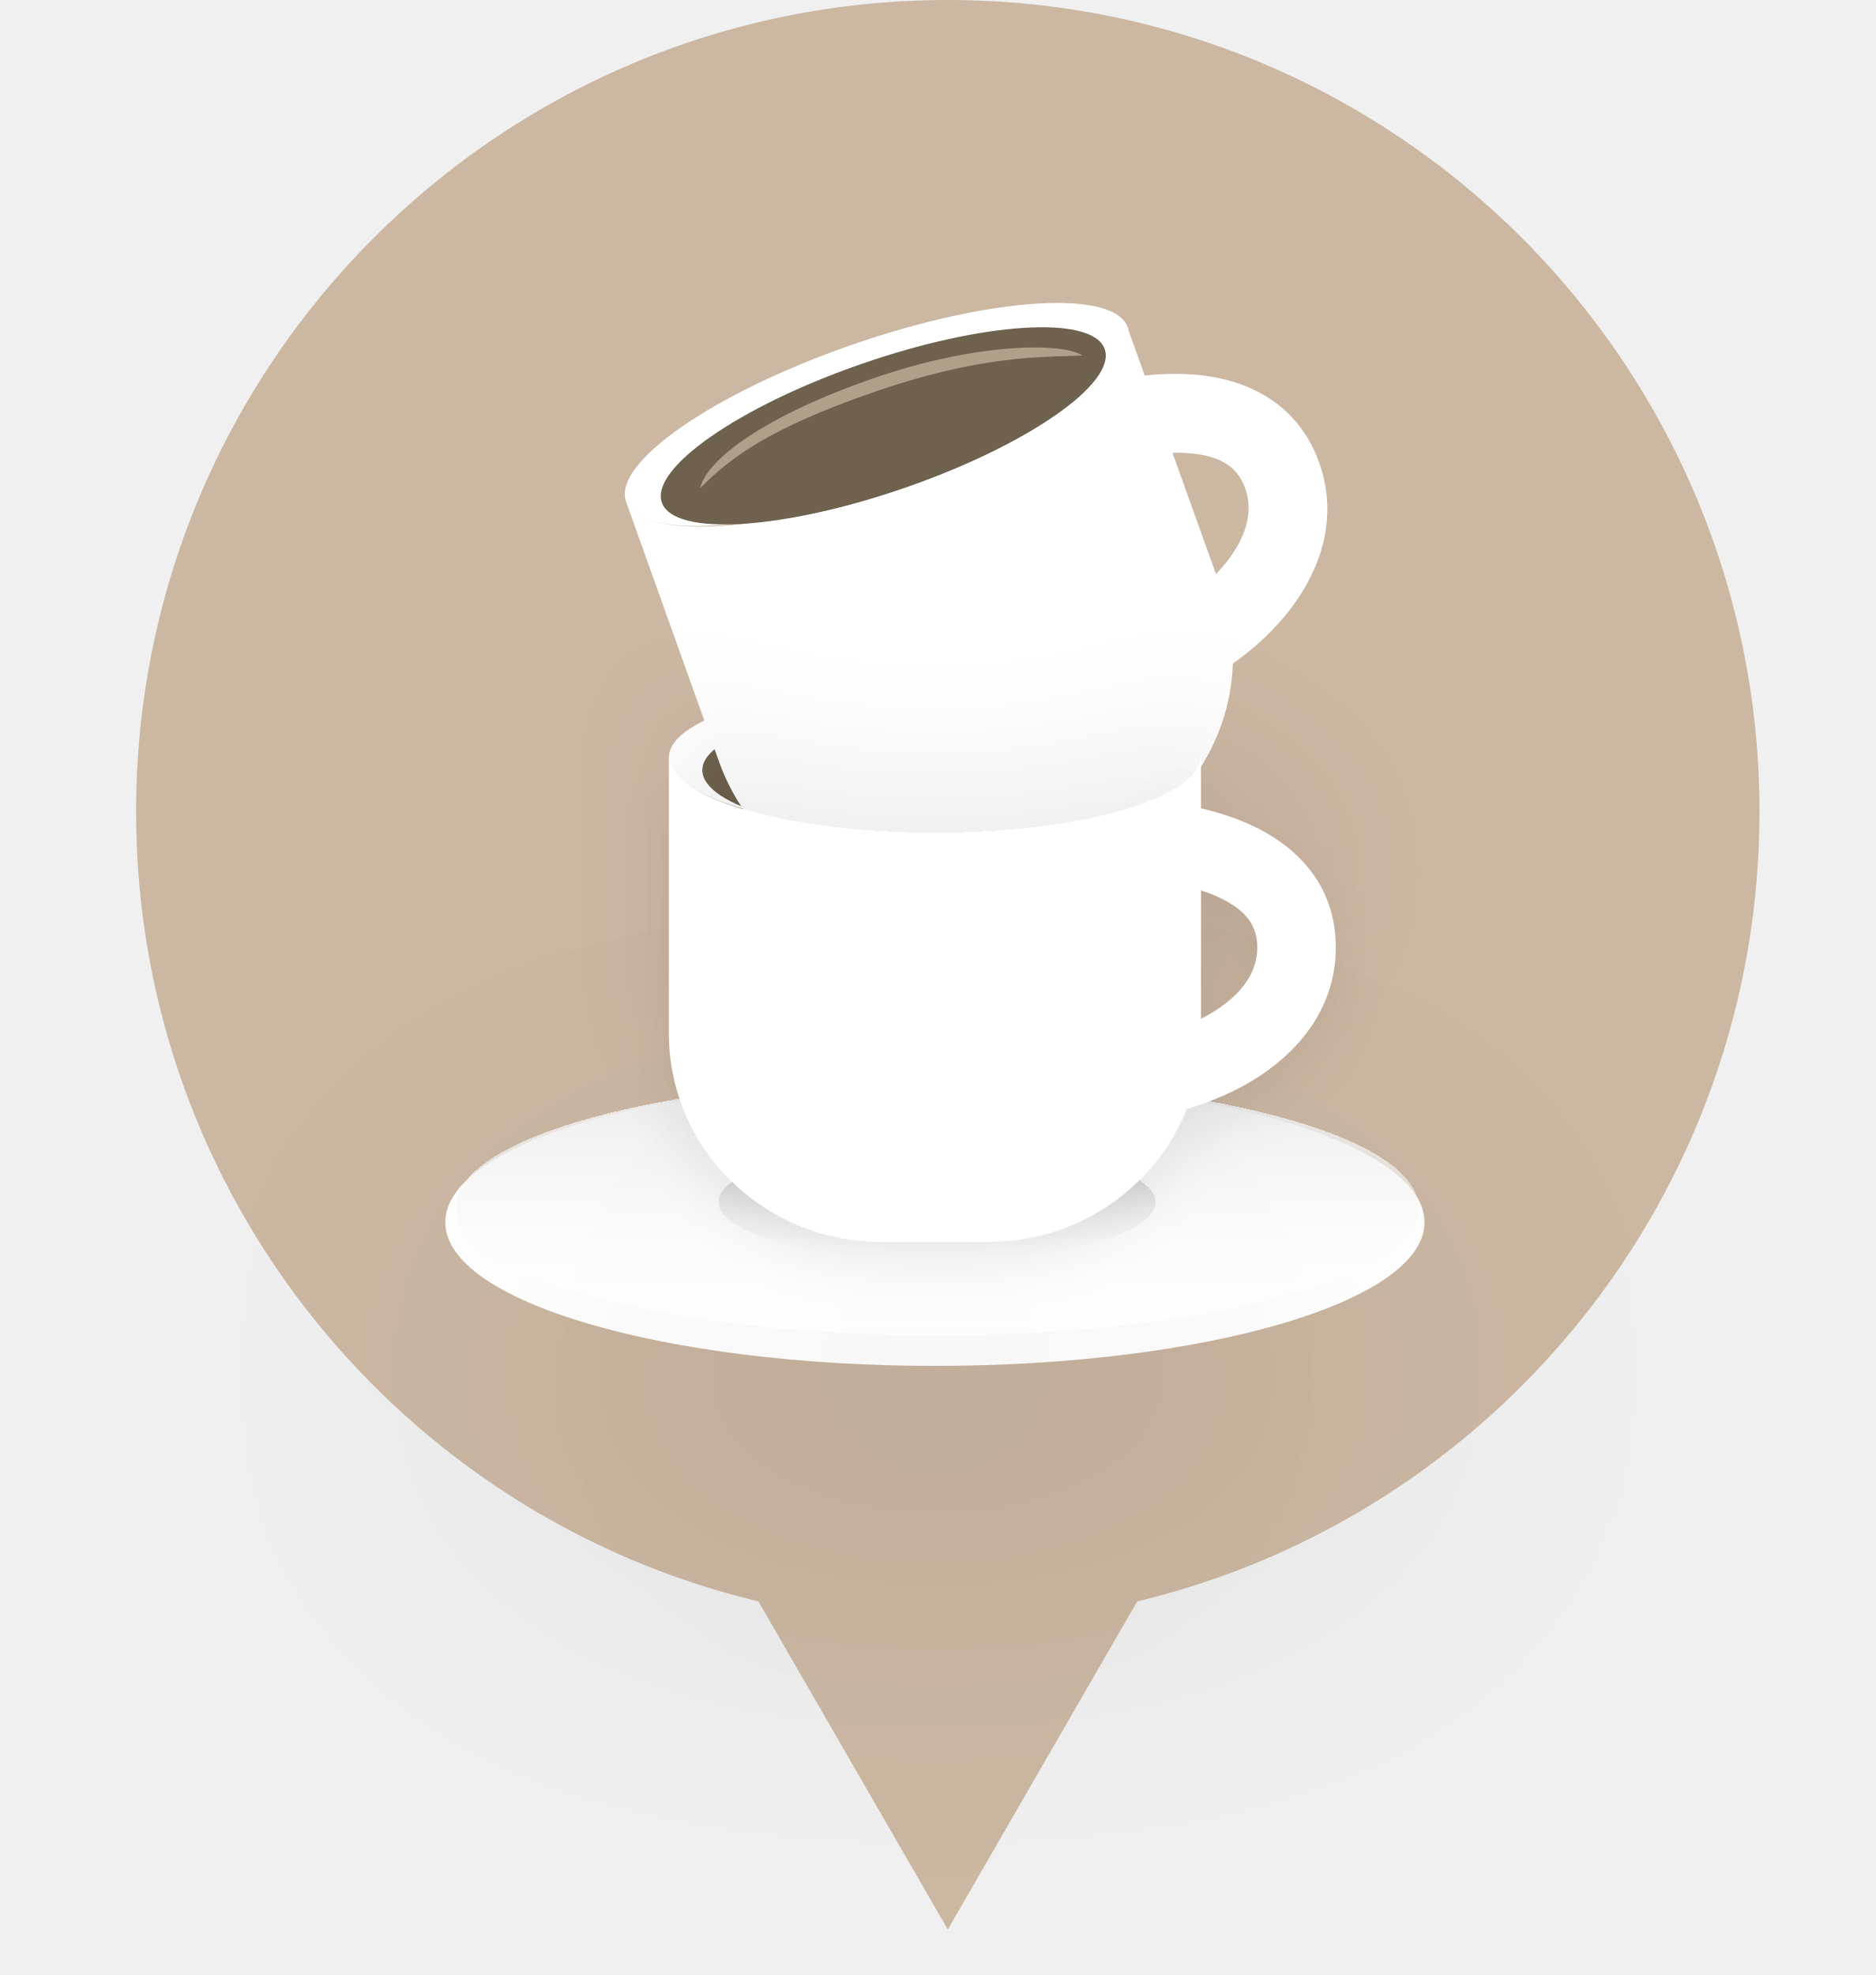
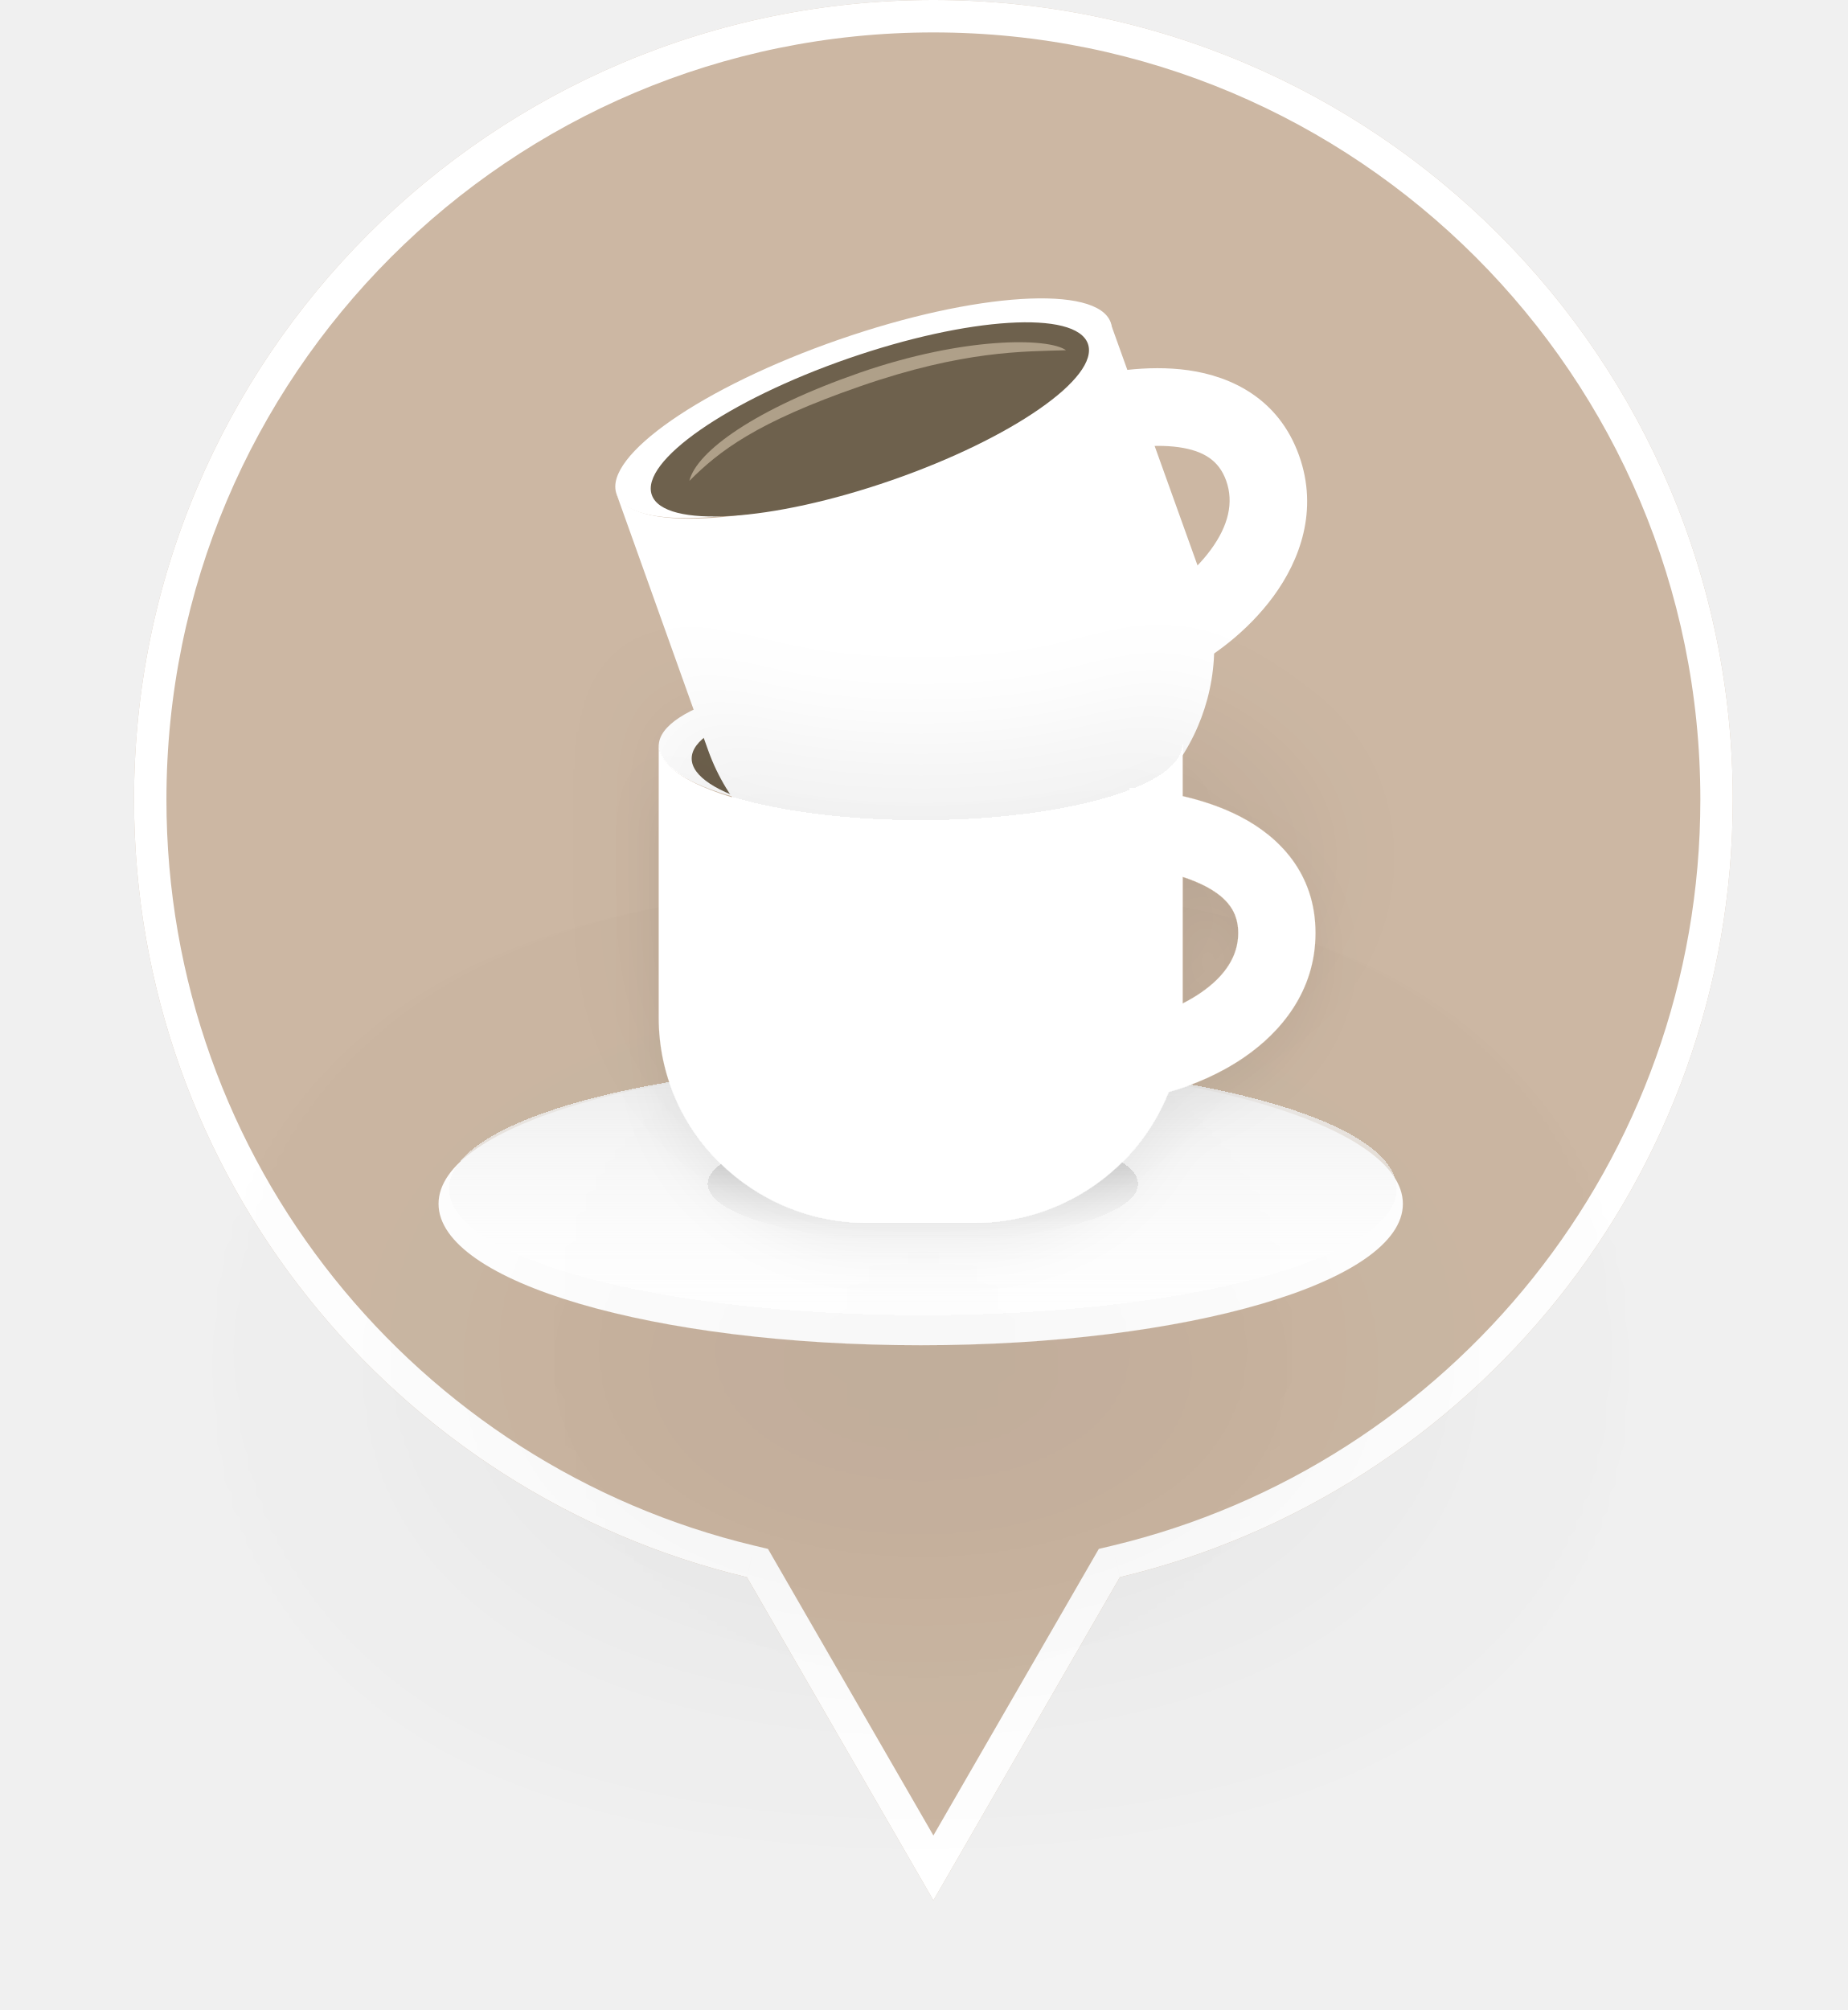
- <svg xmlns="http://www.w3.org/2000/svg" width="57" height="60" viewBox="0 0 57 60" fill="none">
+ <svg xmlns="http://www.w3.org/2000/svg" width="57" height="62" viewBox="0 0 57 62" fill="none">
+   <mask id="path-1-inside-1_1477_23320" fill="white">
+     <path fill-rule="evenodd" clip-rule="evenodd" d="M34.552 48.65C45.397 46.058 53.46 36.302 53.46 24.663C53.46 11.042 42.418 0 28.797 0C15.177 0 4.135 11.042 4.135 24.663C4.135 36.302 12.198 46.058 23.043 48.65L28.798 58.618L34.552 48.65Z" />
+   </mask>
  <path fill-rule="evenodd" clip-rule="evenodd" d="M34.552 48.65C45.397 46.058 53.46 36.302 53.46 24.663C53.46 11.042 42.418 0 28.797 0C15.177 0 4.135 11.042 4.135 24.663C4.135 36.302 12.198 46.058 23.043 48.65L28.798 58.618L34.552 48.65Z" fill="#CCB7A3" />
-   <g filter="url(#filter0_d_2_3)">
+   <path d="M34.552 48.65L34.32 47.677L33.901 47.777L33.686 48.15L34.552 48.65ZM23.043 48.65L23.909 48.15L23.694 47.777L23.275 47.677L23.043 48.65ZM28.798 58.618L27.931 59.118L28.798 60.618L29.664 59.118L28.798 58.618ZM52.46 24.663C52.46 35.828 44.725 45.19 34.32 47.677L34.785 49.623C46.069 46.925 54.46 36.775 54.46 24.663H52.46ZM28.797 1C41.866 1 52.46 11.594 52.46 24.663H54.46C54.46 10.489 42.971 -1 28.797 -1V1ZM5.135 24.663C5.135 11.594 15.729 1 28.797 1V-1C14.624 -1 3.135 10.489 3.135 24.663H5.135ZM23.275 47.677C12.87 45.19 5.135 35.828 5.135 24.663H3.135C3.135 36.775 11.525 46.925 22.81 49.623L23.275 47.677ZM29.664 58.118L23.909 48.15L22.177 49.15L27.931 59.118L29.664 58.118ZM33.686 48.15L27.931 58.118L29.664 59.118L35.419 49.15L33.686 48.15Z" fill="white" mask="url(#path-1-inside-1_1477_23320)" />
+   <g filter="url(#filter0_d_1477_23320)">
    <ellipse cx="28.406" cy="37.133" rx="14.876" ry="4.362" fill="white" />
  </g>
-   <g filter="url(#filter1_d_2_3)">
-     <ellipse cx="28.472" cy="36.669" rx="14.619" ry="3.899" fill="url(#paint0_linear_2_3)" shape-rendering="crispEdges" />
+   <g filter="url(#filter1_d_1477_23320)">
+     <ellipse cx="28.472" cy="36.669" rx="14.619" ry="3.899" fill="url(#paint0_linear_1477_23320)" shape-rendering="crispEdges" />
  </g>
-   <g filter="url(#filter2_d_2_3)">
-     <ellipse cx="28.472" cy="36.518" rx="6.638" ry="1.77" fill="url(#paint1_linear_2_3)" shape-rendering="crispEdges" />
+   <g filter="url(#filter2_d_1477_23320)">
+     <ellipse cx="28.472" cy="36.518" rx="6.638" ry="1.77" fill="url(#paint1_linear_1477_23320)" shape-rendering="crispEdges" />
  </g>
-   <path d="M36.489 23.009C36.489 24.249 32.87 25.254 28.406 25.254C23.942 25.254 20.324 24.249 20.324 23.009C20.324 21.769 23.942 20.763 28.406 20.763C32.87 20.763 36.489 21.769 36.489 23.009Z" fill="white" />
+   <path d="M36.488 23.009C36.488 24.249 32.87 25.254 28.406 25.254C23.942 25.254 20.324 24.249 20.324 23.009C20.324 21.769 23.942 20.763 28.406 20.763C32.87 20.763 36.488 21.769 36.488 23.009Z" fill="white" />
  <path d="M35.603 23.397C35.603 24.497 32.41 25.388 28.472 25.388C24.533 25.388 21.34 24.497 21.34 23.397C21.34 22.298 24.533 21.407 28.472 21.407C32.41 21.407 35.603 22.298 35.603 23.397Z" fill="#6E614D" />
-   <path fill-rule="evenodd" clip-rule="evenodd" d="M36.364 13.794C35.536 13.677 34.559 13.833 33.803 14.029L33.173 11.708C34.043 11.482 35.377 11.239 36.664 11.421C37.996 11.61 39.453 12.299 40.079 14.05C40.684 15.744 40.1 17.286 39.291 18.391C38.489 19.487 37.357 20.321 36.439 20.753L35.398 18.581C36.001 18.297 36.811 17.701 37.358 16.954C37.898 16.216 38.071 15.502 37.831 14.829C37.61 14.213 37.146 13.905 36.364 13.794Z" fill="white" />
+   <path fill-rule="evenodd" clip-rule="evenodd" d="M36.364 13.794C35.536 13.677 34.559 13.833 33.803 14.029L33.173 11.708C34.043 11.482 35.377 11.239 36.664 11.421C37.996 11.61 39.453 12.299 40.079 14.05C40.684 15.744 40.1 17.286 39.291 18.391C38.489 19.487 37.358 20.321 36.439 20.753L35.398 18.581C36.001 18.297 36.811 17.701 37.358 16.954C37.898 16.216 38.071 15.502 37.831 14.829C37.611 14.213 37.147 13.905 36.364 13.794Z" fill="white" />
  <path fill-rule="evenodd" clip-rule="evenodd" d="M27.42 14.762C31.631 13.301 34.664 11.089 34.228 9.87L37.097 17.86C38.274 21.153 36.51 24.766 33.157 25.929L30.053 27.006C26.7 28.169 23.027 26.442 21.85 23.148L19.007 15.198C19.443 16.417 23.21 16.222 27.42 14.762Z" fill="white" />
  <path d="M34.268 9.947C34.686 11.117 31.612 13.249 27.402 14.71C23.191 16.17 19.439 16.406 19.021 15.236C18.603 14.066 21.677 11.934 25.887 10.474C30.098 9.013 33.85 8.778 34.268 9.947Z" fill="white" />
-   <path d="M33.564 10.603C33.935 11.64 31.224 13.525 27.509 14.814C23.793 16.103 20.481 16.307 20.111 15.27C19.74 14.233 22.451 12.348 26.166 11.059C29.881 9.771 33.193 9.567 33.564 10.603Z" fill="#6E614D" />
-   <path d="M32.888 10.803C31.609 10.845 29.748 10.802 26.539 11.915C23.33 13.028 22.188 13.912 21.268 14.834C21.493 13.916 23.32 12.608 26.529 11.495C29.738 10.382 32.344 10.411 32.888 10.803Z" fill="#AFA089" />
-   <g filter="url(#filter3_dd_2_3)">
-     <path fill-rule="evenodd" clip-rule="evenodd" d="M34.856 24.379C33.381 24.944 31.041 25.31 28.406 25.31C23.942 25.31 20.324 24.261 20.324 22.968V31.398C20.324 34.889 23.206 37.72 26.761 37.72H30.051C32.786 37.72 35.122 36.045 36.055 33.683C36.821 33.469 37.647 33.118 38.379 32.616C39.515 31.839 40.586 30.575 40.586 28.779C40.586 26.923 39.445 25.797 38.251 25.183C37.684 24.891 37.071 24.693 36.489 24.558V22.968C36.489 23.473 35.937 23.941 34.998 24.323C34.952 24.319 34.906 24.315 34.862 24.311L34.856 24.379ZM36.489 27.046V30.954C36.679 30.857 36.864 30.749 37.04 30.629C37.799 30.109 38.203 29.493 38.203 28.779C38.203 28.126 37.869 27.684 37.168 27.323C36.957 27.215 36.727 27.123 36.489 27.046Z" fill="white" />
+   <path d="M33.564 10.603C33.935 11.64 31.223 13.525 27.508 14.814C23.793 16.103 20.481 16.307 20.111 15.27C19.74 14.233 22.451 12.348 26.166 11.059C29.881 9.771 33.193 9.567 33.564 10.603Z" fill="#6E614D" />
+   <path d="M32.889 10.803C31.609 10.845 29.748 10.802 26.539 11.915C23.33 13.028 22.188 13.912 21.268 14.834C21.493 13.916 23.32 12.608 26.529 11.495C29.738 10.382 32.344 10.411 32.889 10.803Z" fill="#AFA089" />
+   <g filter="url(#filter3_dd_1477_23320)">
+     <path fill-rule="evenodd" clip-rule="evenodd" d="M34.856 24.379C33.381 24.944 31.041 25.31 28.406 25.31C23.942 25.31 20.324 24.261 20.324 22.968V31.398C20.324 34.889 23.206 37.72 26.761 37.72H30.051C32.786 37.72 35.122 36.045 36.055 33.683C36.821 33.469 37.647 33.118 38.379 32.616C39.514 31.839 40.586 30.575 40.586 28.779C40.586 26.923 39.445 25.797 38.251 25.183C37.684 24.891 37.071 24.693 36.488 24.558V22.968C36.488 23.473 35.937 23.941 34.998 24.323C34.952 24.319 34.906 24.315 34.862 24.311L34.856 24.379ZM36.488 27.046V30.953C36.679 30.857 36.864 30.749 37.04 30.629C37.799 30.109 38.203 29.493 38.203 28.779C38.203 28.126 37.869 27.684 37.168 27.323C36.957 27.215 36.727 27.123 36.488 27.046Z" fill="white" />
  </g>
  <defs>
-     <filter id="filter0_d_2_3" x="0.53" y="24.771" width="55.752" height="34.725" filterUnits="userSpaceOnUse" color-interpolation-filters="sRGB">
+     <filter id="filter0_d_1477_23320" x="0.53" y="24.771" width="55.752" height="34.725" filterUnits="userSpaceOnUse" color-interpolation-filters="sRGB">
      <feFlood flood-opacity="0" result="BackgroundImageFix" />
      <feColorMatrix in="SourceAlpha" type="matrix" values="0 0 0 0 0 0 0 0 0 0 0 0 0 0 0 0 0 0 127 0" result="hardAlpha" />
      <feOffset dy="5" />
      <feGaussianBlur stdDeviation="6.5" />
      <feComposite in2="hardAlpha" operator="out" />
      <feColorMatrix type="matrix" values="0 0 0 0 0 0 0 0 0 0 0 0 0 0 0 0 0 0 0.05 0" />
-       <feBlend mode="normal" in2="BackgroundImageFix" result="effect1_dropShadow_2_3" />
-       <feBlend mode="normal" in="SourceGraphic" in2="effect1_dropShadow_2_3" result="shape" />
+       <feBlend mode="normal" in2="BackgroundImageFix" result="effect1_dropShadow_1477_23320" />
+       <feBlend mode="normal" in="SourceGraphic" in2="effect1_dropShadow_1477_23320" result="shape" />
    </filter>
-     <filter id="filter1_d_2_3" x="0.853" y="24.771" width="55.238" height="33.797" filterUnits="userSpaceOnUse" color-interpolation-filters="sRGB">
+     <filter id="filter1_d_1477_23320" x="0.853" y="24.771" width="55.238" height="33.797" filterUnits="userSpaceOnUse" color-interpolation-filters="sRGB">
      <feFlood flood-opacity="0" result="BackgroundImageFix" />
      <feColorMatrix in="SourceAlpha" type="matrix" values="0 0 0 0 0 0 0 0 0 0 0 0 0 0 0 0 0 0 127 0" result="hardAlpha" />
      <feOffset dy="5" />
      <feGaussianBlur stdDeviation="6.5" />
      <feComposite in2="hardAlpha" operator="out" />
      <feColorMatrix type="matrix" values="0 0 0 0 0 0 0 0 0 0 0 0 0 0 0 0 0 0 0.05 0" />
-       <feBlend mode="normal" in2="BackgroundImageFix" result="effect1_dropShadow_2_3" />
-       <feBlend mode="normal" in="SourceGraphic" in2="effect1_dropShadow_2_3" result="shape" />
+       <feBlend mode="normal" in2="BackgroundImageFix" result="effect1_dropShadow_1477_23320" />
+       <feBlend mode="normal" in="SourceGraphic" in2="effect1_dropShadow_1477_23320" result="shape" />
    </filter>
-     <filter id="filter2_d_2_3" x="8.834" y="26.748" width="39.276" height="29.54" filterUnits="userSpaceOnUse" color-interpolation-filters="sRGB">
+     <filter id="filter2_d_1477_23320" x="8.834" y="26.748" width="39.276" height="29.54" filterUnits="userSpaceOnUse" color-interpolation-filters="sRGB">
      <feFlood flood-opacity="0" result="BackgroundImageFix" />
      <feColorMatrix in="SourceAlpha" type="matrix" values="0 0 0 0 0 0 0 0 0 0 0 0 0 0 0 0 0 0 127 0" result="hardAlpha" />
      <feOffset dy="5" />
      <feGaussianBlur stdDeviation="6.5" />
      <feComposite in2="hardAlpha" operator="out" />
      <feColorMatrix type="matrix" values="0 0 0 0 0 0 0 0 0 0 0 0 0 0 0 0 0 0 0.05 0" />
-       <feBlend mode="normal" in2="BackgroundImageFix" result="effect1_dropShadow_2_3" />
-       <feBlend mode="normal" in="SourceGraphic" in2="effect1_dropShadow_2_3" result="shape" />
+       <feBlend mode="normal" in2="BackgroundImageFix" result="effect1_dropShadow_1477_23320" />
+       <feBlend mode="normal" in="SourceGraphic" in2="effect1_dropShadow_1477_23320" result="shape" />
    </filter>
-     <filter id="filter3_dd_2_3" x="17.192" y="17.488" width="26.526" height="22.581" filterUnits="userSpaceOnUse" color-interpolation-filters="sRGB">
+     <filter id="filter3_dd_1477_23320" x="17.192" y="17.488" width="26.526" height="22.581" filterUnits="userSpaceOnUse" color-interpolation-filters="sRGB">
      <feFlood flood-opacity="0" result="BackgroundImageFix" />
      <feColorMatrix in="SourceAlpha" type="matrix" values="0 0 0 0 0 0 0 0 0 0 0 0 0 0 0 0 0 0 127 0" result="hardAlpha" />
      <feOffset dy="-2.349" />
      <feGaussianBlur stdDeviation="1.566" />
      <feComposite in2="hardAlpha" operator="out" />
      <feColorMatrix type="matrix" values="0 0 0 0 0 0 0 0 0 0 0 0 0 0 0 0 0 0 0.05 0" />
-       <feBlend mode="normal" in2="BackgroundImageFix" result="effect1_dropShadow_2_3" />
+       <feBlend mode="normal" in2="BackgroundImageFix" result="effect1_dropShadow_1477_23320" />
      <feColorMatrix in="SourceAlpha" type="matrix" values="0 0 0 0 0 0 0 0 0 0 0 0 0 0 0 0 0 0 127 0" result="hardAlpha" />
      <feOffset dy="0.783" />
      <feGaussianBlur stdDeviation="0.783" />
      <feComposite in2="hardAlpha" operator="out" />
      <feColorMatrix type="matrix" values="0 0 0 0 0 0 0 0 0 0 0 0 0 0 0 0 0 0 0.05 0" />
-       <feBlend mode="normal" in2="effect1_dropShadow_2_3" result="effect2_dropShadow_2_3" />
-       <feBlend mode="normal" in="SourceGraphic" in2="effect2_dropShadow_2_3" result="shape" />
+       <feBlend mode="normal" in2="effect1_dropShadow_1477_23320" result="effect2_dropShadow_1477_23320" />
+       <feBlend mode="normal" in="SourceGraphic" in2="effect2_dropShadow_1477_23320" result="shape" />
    </filter>
-     <linearGradient id="paint0_linear_2_3" x1="28.472" y1="32.771" x2="28.472" y2="40.568" gradientUnits="userSpaceOnUse">
+     <linearGradient id="paint0_linear_1477_23320" x1="28.472" y1="32.771" x2="28.472" y2="40.568" gradientUnits="userSpaceOnUse">
      <stop stop-color="#EBEBEB" />
      <stop offset="1" stop-color="white" stop-opacity="0.11" />
    </linearGradient>
-     <linearGradient id="paint1_linear_2_3" x1="28.472" y1="34.748" x2="28.472" y2="38.288" gradientUnits="userSpaceOnUse">
+     <linearGradient id="paint1_linear_1477_23320" x1="28.472" y1="34.748" x2="28.472" y2="38.288" gradientUnits="userSpaceOnUse">
      <stop stop-color="#B7B7B7" />
      <stop offset="1" stop-color="#F3F3F3" stop-opacity="0.11" />
    </linearGradient>
  </defs>
</svg>
